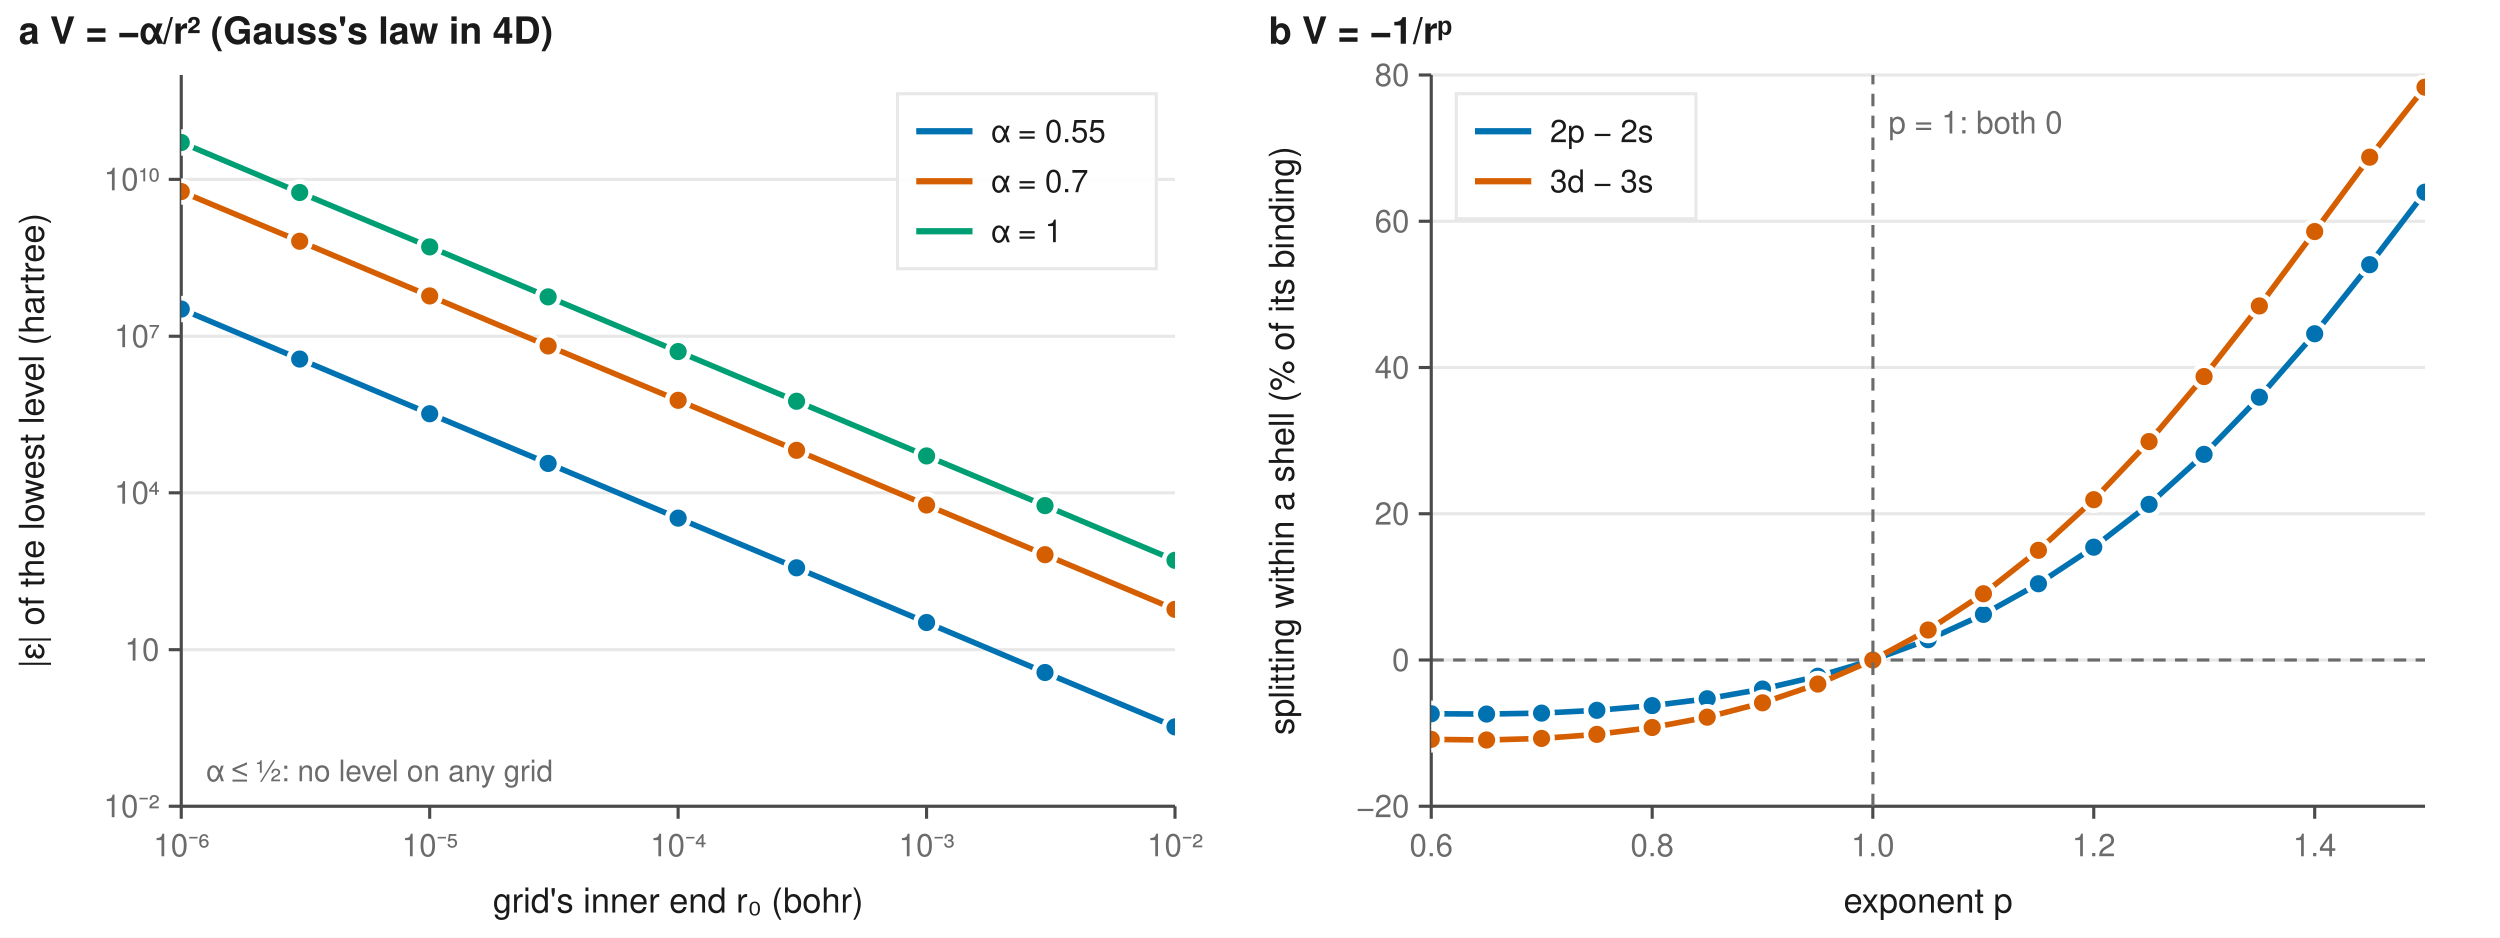
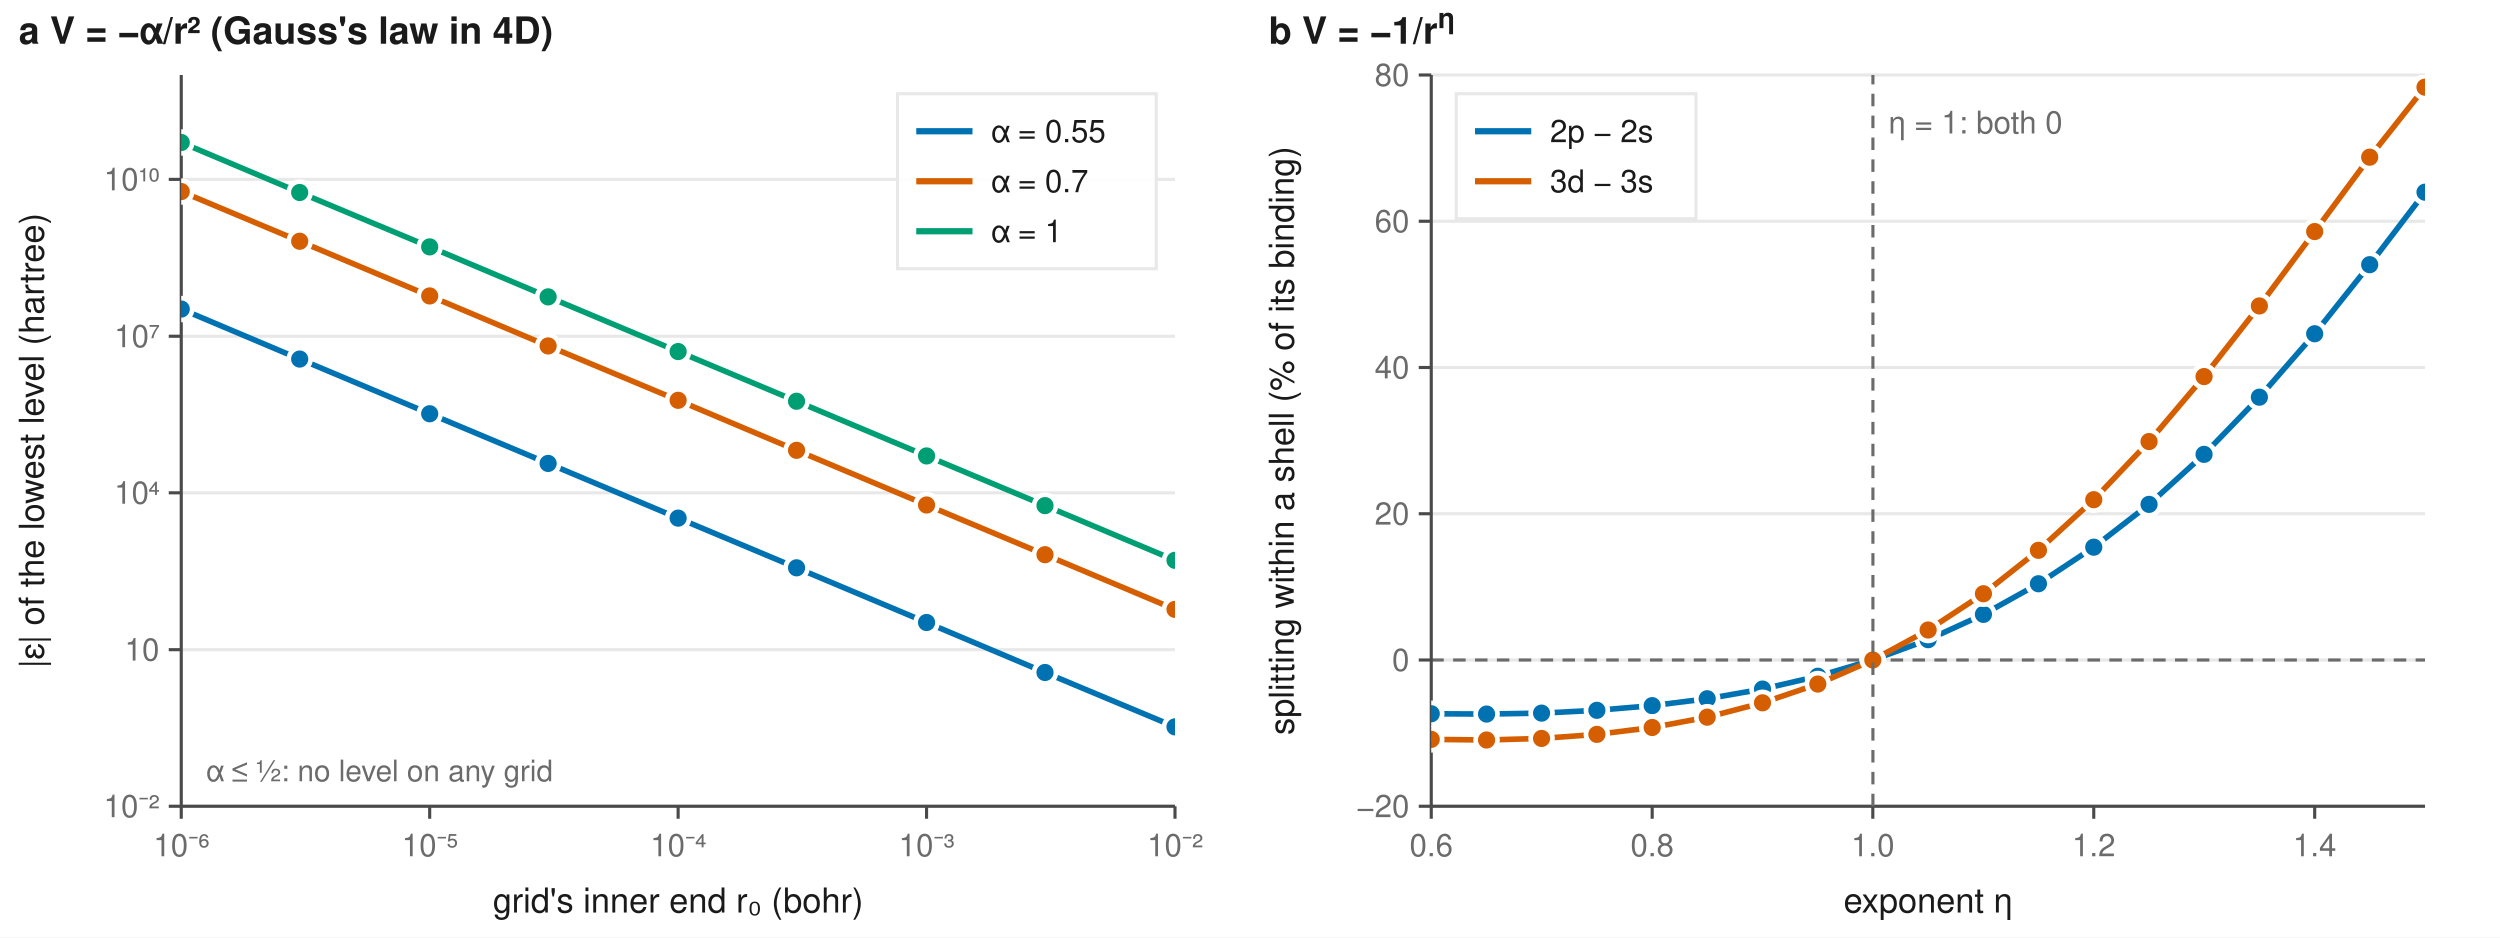
<svg xmlns="http://www.w3.org/2000/svg" viewBox="0 0 800 300" width="800" height="300" font-family="'Helvetica Neue', Helvetica, Arial, sans-serif" role="img" aria-label="The choice of law: Gauss's 1/r² gives no atom, and only 1/r keeps a shell's levels together">
  <defs>
    <clipPath id="c0_0_390">
      <rect x="58" y="24" width="318" height="234" />
    </clipPath>
    <clipPath id="c400_0_390">
      <rect x="458" y="24" width="318" height="234" />
    </clipPath>
  </defs>
  <rect width="800" height="300" fill="#fff" />
  <line x1="58.0" y1="258.0" x2="376.0" y2="258.0" stroke="#e8e8e8" stroke-width="1" />
  <line x1="58.0" y1="207.9" x2="376.0" y2="207.9" stroke="#e8e8e8" stroke-width="1" />
  <line x1="58.0" y1="157.7" x2="376.0" y2="157.7" stroke="#e8e8e8" stroke-width="1" />
  <line x1="58.0" y1="107.6" x2="376.0" y2="107.6" stroke="#e8e8e8" stroke-width="1" />
  <line x1="58.0" y1="57.4" x2="376.0" y2="57.4" stroke="#e8e8e8" stroke-width="1" />
  <line x1="58.0" y1="24.0" x2="58.0" y2="258.0" stroke="#4a4a4a" stroke-width="1" />
  <line x1="58.0" y1="258.0" x2="376.0" y2="258.0" stroke="#4a4a4a" stroke-width="1" />
  <line x1="58.0" y1="258.0" x2="58.0" y2="262.0" stroke="#4a4a4a" stroke-width="1" />
  <text x="58.0" y="274.0" font-size="10" fill="#6b6b6b" text-anchor="middle" font-weight="400">10⁻⁶</text>
  <line x1="137.5" y1="258.0" x2="137.5" y2="262.0" stroke="#4a4a4a" stroke-width="1" />
  <text x="137.5" y="274.0" font-size="10" fill="#6b6b6b" text-anchor="middle" font-weight="400">10⁻⁵</text>
  <line x1="217.0" y1="258.0" x2="217.0" y2="262.0" stroke="#4a4a4a" stroke-width="1" />
  <text x="217.0" y="274.0" font-size="10" fill="#6b6b6b" text-anchor="middle" font-weight="400">10⁻⁴</text>
  <line x1="296.5" y1="258.0" x2="296.5" y2="262.0" stroke="#4a4a4a" stroke-width="1" />
  <text x="296.5" y="274.0" font-size="10" fill="#6b6b6b" text-anchor="middle" font-weight="400">10⁻³</text>
  <line x1="376.0" y1="258.0" x2="376.0" y2="262.0" stroke="#4a4a4a" stroke-width="1" />
  <text x="376.0" y="274.0" font-size="10" fill="#6b6b6b" text-anchor="middle" font-weight="400">10⁻²</text>
  <line x1="54.0" y1="258.0" x2="58.0" y2="258.0" stroke="#4a4a4a" stroke-width="1" />
  <text x="51.0" y="261.5" font-size="10" fill="#6b6b6b" text-anchor="end" font-weight="400">10⁻²</text>
  <line x1="54.0" y1="207.9" x2="58.0" y2="207.9" stroke="#4a4a4a" stroke-width="1" />
  <text x="51.0" y="211.4" font-size="10" fill="#6b6b6b" text-anchor="end" font-weight="400">10</text>
  <line x1="54.0" y1="157.7" x2="58.0" y2="157.7" stroke="#4a4a4a" stroke-width="1" />
  <text x="51.0" y="161.2" font-size="10" fill="#6b6b6b" text-anchor="end" font-weight="400">10⁴</text>
  <line x1="54.0" y1="107.6" x2="58.0" y2="107.6" stroke="#4a4a4a" stroke-width="1" />
  <text x="51.0" y="111.1" font-size="10" fill="#6b6b6b" text-anchor="end" font-weight="400">10⁷</text>
  <line x1="54.0" y1="57.4" x2="58.0" y2="57.4" stroke="#4a4a4a" stroke-width="1" />
  <text x="51.0" y="60.9" font-size="10" fill="#6b6b6b" text-anchor="end" font-weight="400">10¹⁰</text>
  <text x="217.0" y="292.0" font-size="11" fill="#1a1a1a" text-anchor="middle" font-weight="400">grid's inner end r₀ (bohr)</text>
  <text x="14.0" y="141.0" font-size="11" fill="#1a1a1a" text-anchor="middle" font-weight="400" transform="rotate(-90 14.0 141.0)">|ε| of the lowest level (hartree)</text>
  <text x="6.0" y="14.0" font-size="12" fill="#1a1a1a" text-anchor="start" font-weight="700">a   V = −α/r² (Gauss's law in 4D)</text>
  <line x1="458.0" y1="258.0" x2="776.0" y2="258.0" stroke="#e8e8e8" stroke-width="1" />
  <line x1="458.0" y1="211.2" x2="776.0" y2="211.2" stroke="#e8e8e8" stroke-width="1" />
  <line x1="458.0" y1="164.4" x2="776.0" y2="164.4" stroke="#e8e8e8" stroke-width="1" />
  <line x1="458.0" y1="117.6" x2="776.0" y2="117.6" stroke="#e8e8e8" stroke-width="1" />
  <line x1="458.0" y1="70.8" x2="776.0" y2="70.8" stroke="#e8e8e8" stroke-width="1" />
  <line x1="458.0" y1="24.0" x2="776.0" y2="24.0" stroke="#e8e8e8" stroke-width="1" />
  <line x1="458.0" y1="211.2" x2="776.0" y2="211.2" stroke="#6b6b6b" stroke-width="1" stroke-dasharray="4,3" />
  <line x1="458.0" y1="24.0" x2="458.0" y2="258.0" stroke="#4a4a4a" stroke-width="1" />
  <line x1="458.0" y1="258.0" x2="776.0" y2="258.0" stroke="#4a4a4a" stroke-width="1" />
  <line x1="458.0" y1="258.0" x2="458.0" y2="262.0" stroke="#4a4a4a" stroke-width="1" />
  <text x="458.0" y="274.0" font-size="10" fill="#6b6b6b" text-anchor="middle" font-weight="400">0.6</text>
  <line x1="528.7" y1="258.0" x2="528.7" y2="262.0" stroke="#4a4a4a" stroke-width="1" />
  <text x="528.7" y="274.0" font-size="10" fill="#6b6b6b" text-anchor="middle" font-weight="400">0.8</text>
  <line x1="599.3" y1="258.0" x2="599.3" y2="262.0" stroke="#4a4a4a" stroke-width="1" />
  <text x="599.3" y="274.0" font-size="10" fill="#6b6b6b" text-anchor="middle" font-weight="400">1.0</text>
  <line x1="670.0" y1="258.0" x2="670.0" y2="262.0" stroke="#4a4a4a" stroke-width="1" />
  <text x="670.0" y="274.0" font-size="10" fill="#6b6b6b" text-anchor="middle" font-weight="400">1.2</text>
  <line x1="740.7" y1="258.0" x2="740.7" y2="262.0" stroke="#4a4a4a" stroke-width="1" />
  <text x="740.7" y="274.0" font-size="10" fill="#6b6b6b" text-anchor="middle" font-weight="400">1.4</text>
  <line x1="454.0" y1="258.0" x2="458.0" y2="258.0" stroke="#4a4a4a" stroke-width="1" />
  <text x="451.0" y="261.5" font-size="10" fill="#6b6b6b" text-anchor="end" font-weight="400">−20</text>
  <line x1="454.0" y1="211.2" x2="458.0" y2="211.2" stroke="#4a4a4a" stroke-width="1" />
  <text x="451.0" y="214.7" font-size="10" fill="#6b6b6b" text-anchor="end" font-weight="400">0</text>
  <line x1="454.0" y1="164.4" x2="458.0" y2="164.4" stroke="#4a4a4a" stroke-width="1" />
  <text x="451.0" y="167.9" font-size="10" fill="#6b6b6b" text-anchor="end" font-weight="400">20</text>
  <line x1="454.0" y1="117.6" x2="458.0" y2="117.6" stroke="#4a4a4a" stroke-width="1" />
  <text x="451.0" y="121.1" font-size="10" fill="#6b6b6b" text-anchor="end" font-weight="400">40</text>
  <line x1="454.0" y1="70.8" x2="458.0" y2="70.8" stroke="#4a4a4a" stroke-width="1" />
  <text x="451.0" y="74.3" font-size="10" fill="#6b6b6b" text-anchor="end" font-weight="400">60</text>
  <line x1="454.0" y1="24.0" x2="458.0" y2="24.0" stroke="#4a4a4a" stroke-width="1" />
  <text x="451.0" y="27.5" font-size="10" fill="#6b6b6b" text-anchor="end" font-weight="400">80</text>
-   <text x="617.0" y="292.0" font-size="11" fill="#1a1a1a" text-anchor="middle" font-weight="400">exponent p</text>
+   <text x="617.0" y="292.0" font-size="11" fill="#1a1a1a" text-anchor="middle" font-weight="400">exponent η</text>
  <text x="414.0" y="141.0" font-size="11" fill="#1a1a1a" text-anchor="middle" font-weight="400" transform="rotate(-90 414.0 141.0)">splitting within a shell (% of its binding)</text>
-   <text x="406.0" y="14.0" font-size="12" fill="#1a1a1a" text-anchor="start" font-weight="700">b   V = −1/rᵖ</text>
+   <text x="406.0" y="14.0" font-size="12" fill="#1a1a1a" text-anchor="start" font-weight="700"> </text>
  <g clip-path="url(#c0_0_390)">
    <polyline points="376.0,232.6 334.4,215.2 296.5,199.2 254.9,181.7 217.0,165.8 175.4,148.3 137.5,132.4 95.9,114.9 58.0,98.9" fill="none" stroke="#0072B2" stroke-width="1.8" stroke-linejoin="round" />
    <circle cx="376.0" cy="232.6" r="3.5" fill="#0072B2" stroke="#fff" stroke-width="1.5" />
    <circle cx="334.4" cy="215.2" r="3.5" fill="#0072B2" stroke="#fff" stroke-width="1.5" />
    <circle cx="296.5" cy="199.2" r="3.5" fill="#0072B2" stroke="#fff" stroke-width="1.5" />
    <circle cx="254.9" cy="181.7" r="3.5" fill="#0072B2" stroke="#fff" stroke-width="1.5" />
    <circle cx="217.0" cy="165.8" r="3.5" fill="#0072B2" stroke="#fff" stroke-width="1.5" />
    <circle cx="175.4" cy="148.3" r="3.5" fill="#0072B2" stroke="#fff" stroke-width="1.5" />
    <circle cx="137.5" cy="132.4" r="3.5" fill="#0072B2" stroke="#fff" stroke-width="1.5" />
    <circle cx="95.9" cy="114.9" r="3.5" fill="#0072B2" stroke="#fff" stroke-width="1.5" />
    <circle cx="58.0" cy="98.9" r="3.5" fill="#0072B2" stroke="#fff" stroke-width="1.5" />
  </g>
  <g clip-path="url(#c0_0_390)">
    <polyline points="376.0,195.0 334.4,177.5 296.5,161.6 254.9,144.1 217.0,128.1 175.4,110.7 137.5,94.7 95.9,77.2 58.0,61.3" fill="none" stroke="#D55E00" stroke-width="1.8" stroke-linejoin="round" />
    <circle cx="376.0" cy="195.0" r="3.5" fill="#D55E00" stroke="#fff" stroke-width="1.5" />
    <circle cx="334.4" cy="177.5" r="3.5" fill="#D55E00" stroke="#fff" stroke-width="1.5" />
    <circle cx="296.5" cy="161.6" r="3.5" fill="#D55E00" stroke="#fff" stroke-width="1.5" />
    <circle cx="254.9" cy="144.1" r="3.5" fill="#D55E00" stroke="#fff" stroke-width="1.5" />
    <circle cx="217.0" cy="128.1" r="3.5" fill="#D55E00" stroke="#fff" stroke-width="1.5" />
    <circle cx="175.4" cy="110.7" r="3.5" fill="#D55E00" stroke="#fff" stroke-width="1.5" />
    <circle cx="137.5" cy="94.7" r="3.5" fill="#D55E00" stroke="#fff" stroke-width="1.5" />
    <circle cx="95.9" cy="77.2" r="3.5" fill="#D55E00" stroke="#fff" stroke-width="1.5" />
    <circle cx="58.0" cy="61.3" r="3.5" fill="#D55E00" stroke="#fff" stroke-width="1.5" />
  </g>
  <g clip-path="url(#c0_0_390)">
    <polyline points="376.0,179.3 334.4,161.8 296.5,145.9 254.9,128.4 217.0,112.5 175.4,95.0 137.5,79.0 95.9,61.6 58.0,45.6" fill="none" stroke="#009E73" stroke-width="1.8" stroke-linejoin="round" />
    <circle cx="376.0" cy="179.3" r="3.5" fill="#009E73" stroke="#fff" stroke-width="1.5" />
    <circle cx="334.4" cy="161.8" r="3.5" fill="#009E73" stroke="#fff" stroke-width="1.5" />
    <circle cx="296.5" cy="145.9" r="3.5" fill="#009E73" stroke="#fff" stroke-width="1.5" />
    <circle cx="254.9" cy="128.4" r="3.5" fill="#009E73" stroke="#fff" stroke-width="1.5" />
    <circle cx="217.0" cy="112.5" r="3.5" fill="#009E73" stroke="#fff" stroke-width="1.5" />
    <circle cx="175.4" cy="95.0" r="3.5" fill="#009E73" stroke="#fff" stroke-width="1.5" />
    <circle cx="137.5" cy="79.0" r="3.5" fill="#009E73" stroke="#fff" stroke-width="1.5" />
    <circle cx="95.9" cy="61.6" r="3.5" fill="#009E73" stroke="#fff" stroke-width="1.5" />
    <circle cx="58.0" cy="45.6" r="3.5" fill="#009E73" stroke="#fff" stroke-width="1.5" />
  </g>
  <rect x="287.2" y="30.0" width="82.8" height="56" fill="#fff" fill-opacity="0.9" stroke="#e8e8e8" />
  <line x1="293.2" y1="42.0" x2="311.2" y2="42.0" stroke="#0072B2" stroke-width="2" />
  <text x="317.2" y="45.5" font-size="10" fill="#1a1a1a" text-anchor="start" font-weight="400">α = 0.55</text>
  <line x1="293.2" y1="58.0" x2="311.2" y2="58.0" stroke="#D55E00" stroke-width="2" />
  <text x="317.2" y="61.5" font-size="10" fill="#1a1a1a" text-anchor="start" font-weight="400">α = 0.7</text>
  <line x1="293.2" y1="74.0" x2="311.2" y2="74.0" stroke="#009E73" stroke-width="2" />
  <text x="317.2" y="77.5" font-size="10" fill="#1a1a1a" text-anchor="start" font-weight="400">α = 1</text>
  <text x="66.0" y="250.0" font-size="9.5" fill="#6b6b6b" text-anchor="start" font-weight="400">α ≤ ½: no level on any grid</text>
+   <text x="406" y="14" font-size="12" fill="#1a1a1a" font-weight="700">b   V = −1/r<tspan dy="-5" font-size="9">η</tspan>
+   </text>
  <g clip-path="url(#c400_0_390)">
    <polyline points="458.0,228.4 475.7,228.5 493.3,228.2 511.0,227.3 528.7,225.8 546.3,223.6 564.0,220.5 581.7,216.4 599.3,211.2 617.0,204.7 634.7,196.6 652.3,186.8 670.0,175.1 687.7,161.4 705.3,145.4 723.0,127.1 740.7,106.8 758.3,84.7 776.0,61.5" fill="none" stroke="#0072B2" stroke-width="1.8" stroke-linejoin="round" />
    <circle cx="458.0" cy="228.4" r="3.5" fill="#0072B2" stroke="#fff" stroke-width="1.5" />
    <circle cx="475.7" cy="228.5" r="3.5" fill="#0072B2" stroke="#fff" stroke-width="1.5" />
    <circle cx="493.3" cy="228.2" r="3.5" fill="#0072B2" stroke="#fff" stroke-width="1.5" />
    <circle cx="511.0" cy="227.3" r="3.5" fill="#0072B2" stroke="#fff" stroke-width="1.5" />
    <circle cx="528.7" cy="225.8" r="3.5" fill="#0072B2" stroke="#fff" stroke-width="1.5" />
    <circle cx="546.3" cy="223.6" r="3.5" fill="#0072B2" stroke="#fff" stroke-width="1.5" />
    <circle cx="564.0" cy="220.5" r="3.5" fill="#0072B2" stroke="#fff" stroke-width="1.5" />
    <circle cx="581.7" cy="216.4" r="3.5" fill="#0072B2" stroke="#fff" stroke-width="1.5" />
    <circle cx="599.3" cy="211.2" r="3.5" fill="#0072B2" stroke="#fff" stroke-width="1.5" />
    <circle cx="617.0" cy="204.7" r="3.5" fill="#0072B2" stroke="#fff" stroke-width="1.5" />
    <circle cx="634.7" cy="196.6" r="3.5" fill="#0072B2" stroke="#fff" stroke-width="1.5" />
    <circle cx="652.3" cy="186.8" r="3.5" fill="#0072B2" stroke="#fff" stroke-width="1.5" />
    <circle cx="670.0" cy="175.1" r="3.5" fill="#0072B2" stroke="#fff" stroke-width="1.5" />
    <circle cx="687.7" cy="161.4" r="3.5" fill="#0072B2" stroke="#fff" stroke-width="1.5" />
    <circle cx="705.3" cy="145.4" r="3.5" fill="#0072B2" stroke="#fff" stroke-width="1.5" />
    <circle cx="723.0" cy="127.1" r="3.5" fill="#0072B2" stroke="#fff" stroke-width="1.5" />
    <circle cx="740.7" cy="106.8" r="3.5" fill="#0072B2" stroke="#fff" stroke-width="1.5" />
    <circle cx="758.3" cy="84.7" r="3.5" fill="#0072B2" stroke="#fff" stroke-width="1.5" />
    <circle cx="776.0" cy="61.5" r="3.5" fill="#0072B2" stroke="#fff" stroke-width="1.5" />
  </g>
  <g clip-path="url(#c400_0_390)">
    <polyline points="458.0,236.6 475.7,236.8 493.3,236.3 511.0,235.0 528.7,232.8 546.3,229.5 564.0,224.9 581.7,218.9 599.3,211.2 617.0,201.6 634.7,190.0 652.3,176.1 670.0,159.9 687.7,141.3 705.3,120.5 723.0,97.9 740.7,74.1 758.3,50.3 776.0,27.9" fill="none" stroke="#D55E00" stroke-width="1.8" stroke-linejoin="round" />
    <circle cx="458.0" cy="236.6" r="3.5" fill="#D55E00" stroke="#fff" stroke-width="1.5" />
    <circle cx="475.7" cy="236.8" r="3.5" fill="#D55E00" stroke="#fff" stroke-width="1.5" />
    <circle cx="493.3" cy="236.3" r="3.5" fill="#D55E00" stroke="#fff" stroke-width="1.5" />
    <circle cx="511.0" cy="235.0" r="3.5" fill="#D55E00" stroke="#fff" stroke-width="1.5" />
    <circle cx="528.7" cy="232.8" r="3.5" fill="#D55E00" stroke="#fff" stroke-width="1.5" />
    <circle cx="546.3" cy="229.5" r="3.5" fill="#D55E00" stroke="#fff" stroke-width="1.5" />
    <circle cx="564.0" cy="224.9" r="3.5" fill="#D55E00" stroke="#fff" stroke-width="1.5" />
    <circle cx="581.7" cy="218.9" r="3.5" fill="#D55E00" stroke="#fff" stroke-width="1.5" />
    <circle cx="599.3" cy="211.2" r="3.5" fill="#D55E00" stroke="#fff" stroke-width="1.5" />
    <circle cx="617.0" cy="201.6" r="3.5" fill="#D55E00" stroke="#fff" stroke-width="1.5" />
    <circle cx="634.7" cy="190.0" r="3.5" fill="#D55E00" stroke="#fff" stroke-width="1.5" />
    <circle cx="652.3" cy="176.1" r="3.5" fill="#D55E00" stroke="#fff" stroke-width="1.5" />
    <circle cx="670.0" cy="159.9" r="3.5" fill="#D55E00" stroke="#fff" stroke-width="1.5" />
    <circle cx="687.7" cy="141.3" r="3.5" fill="#D55E00" stroke="#fff" stroke-width="1.5" />
    <circle cx="705.3" cy="120.5" r="3.5" fill="#D55E00" stroke="#fff" stroke-width="1.5" />
    <circle cx="723.0" cy="97.9" r="3.5" fill="#D55E00" stroke="#fff" stroke-width="1.5" />
    <circle cx="740.7" cy="74.1" r="3.5" fill="#D55E00" stroke="#fff" stroke-width="1.5" />
    <circle cx="758.3" cy="50.3" r="3.5" fill="#D55E00" stroke="#fff" stroke-width="1.5" />
    <circle cx="776.0" cy="27.9" r="3.5" fill="#D55E00" stroke="#fff" stroke-width="1.5" />
  </g>
  <line x1="599.333" y1="258" x2="599.333" y2="24" stroke="#6b6b6b" stroke-dasharray="4,3" />
-   <text x="604.3" y="42.7" font-size="10" fill="#6b6b6b" text-anchor="start" font-weight="400">p = 1: both 0</text>
+   <text x="604.3" y="42.7" font-size="10" fill="#6b6b6b" text-anchor="start" font-weight="400">η = 1: both 0</text>
  <rect x="466.0" y="30.0" width="76.7" height="40" fill="#fff" fill-opacity="0.9" stroke="#e8e8e8" />
  <line x1="472.0" y1="42.0" x2="490.0" y2="42.0" stroke="#0072B2" stroke-width="2" />
  <text x="496.0" y="45.5" font-size="10" fill="#1a1a1a" text-anchor="start" font-weight="400">2p − 2s</text>
  <line x1="472.0" y1="58.0" x2="490.0" y2="58.0" stroke="#D55E00" stroke-width="2" />
  <text x="496.0" y="61.5" font-size="10" fill="#1a1a1a" text-anchor="start" font-weight="400">3d − 3s</text>
</svg>
